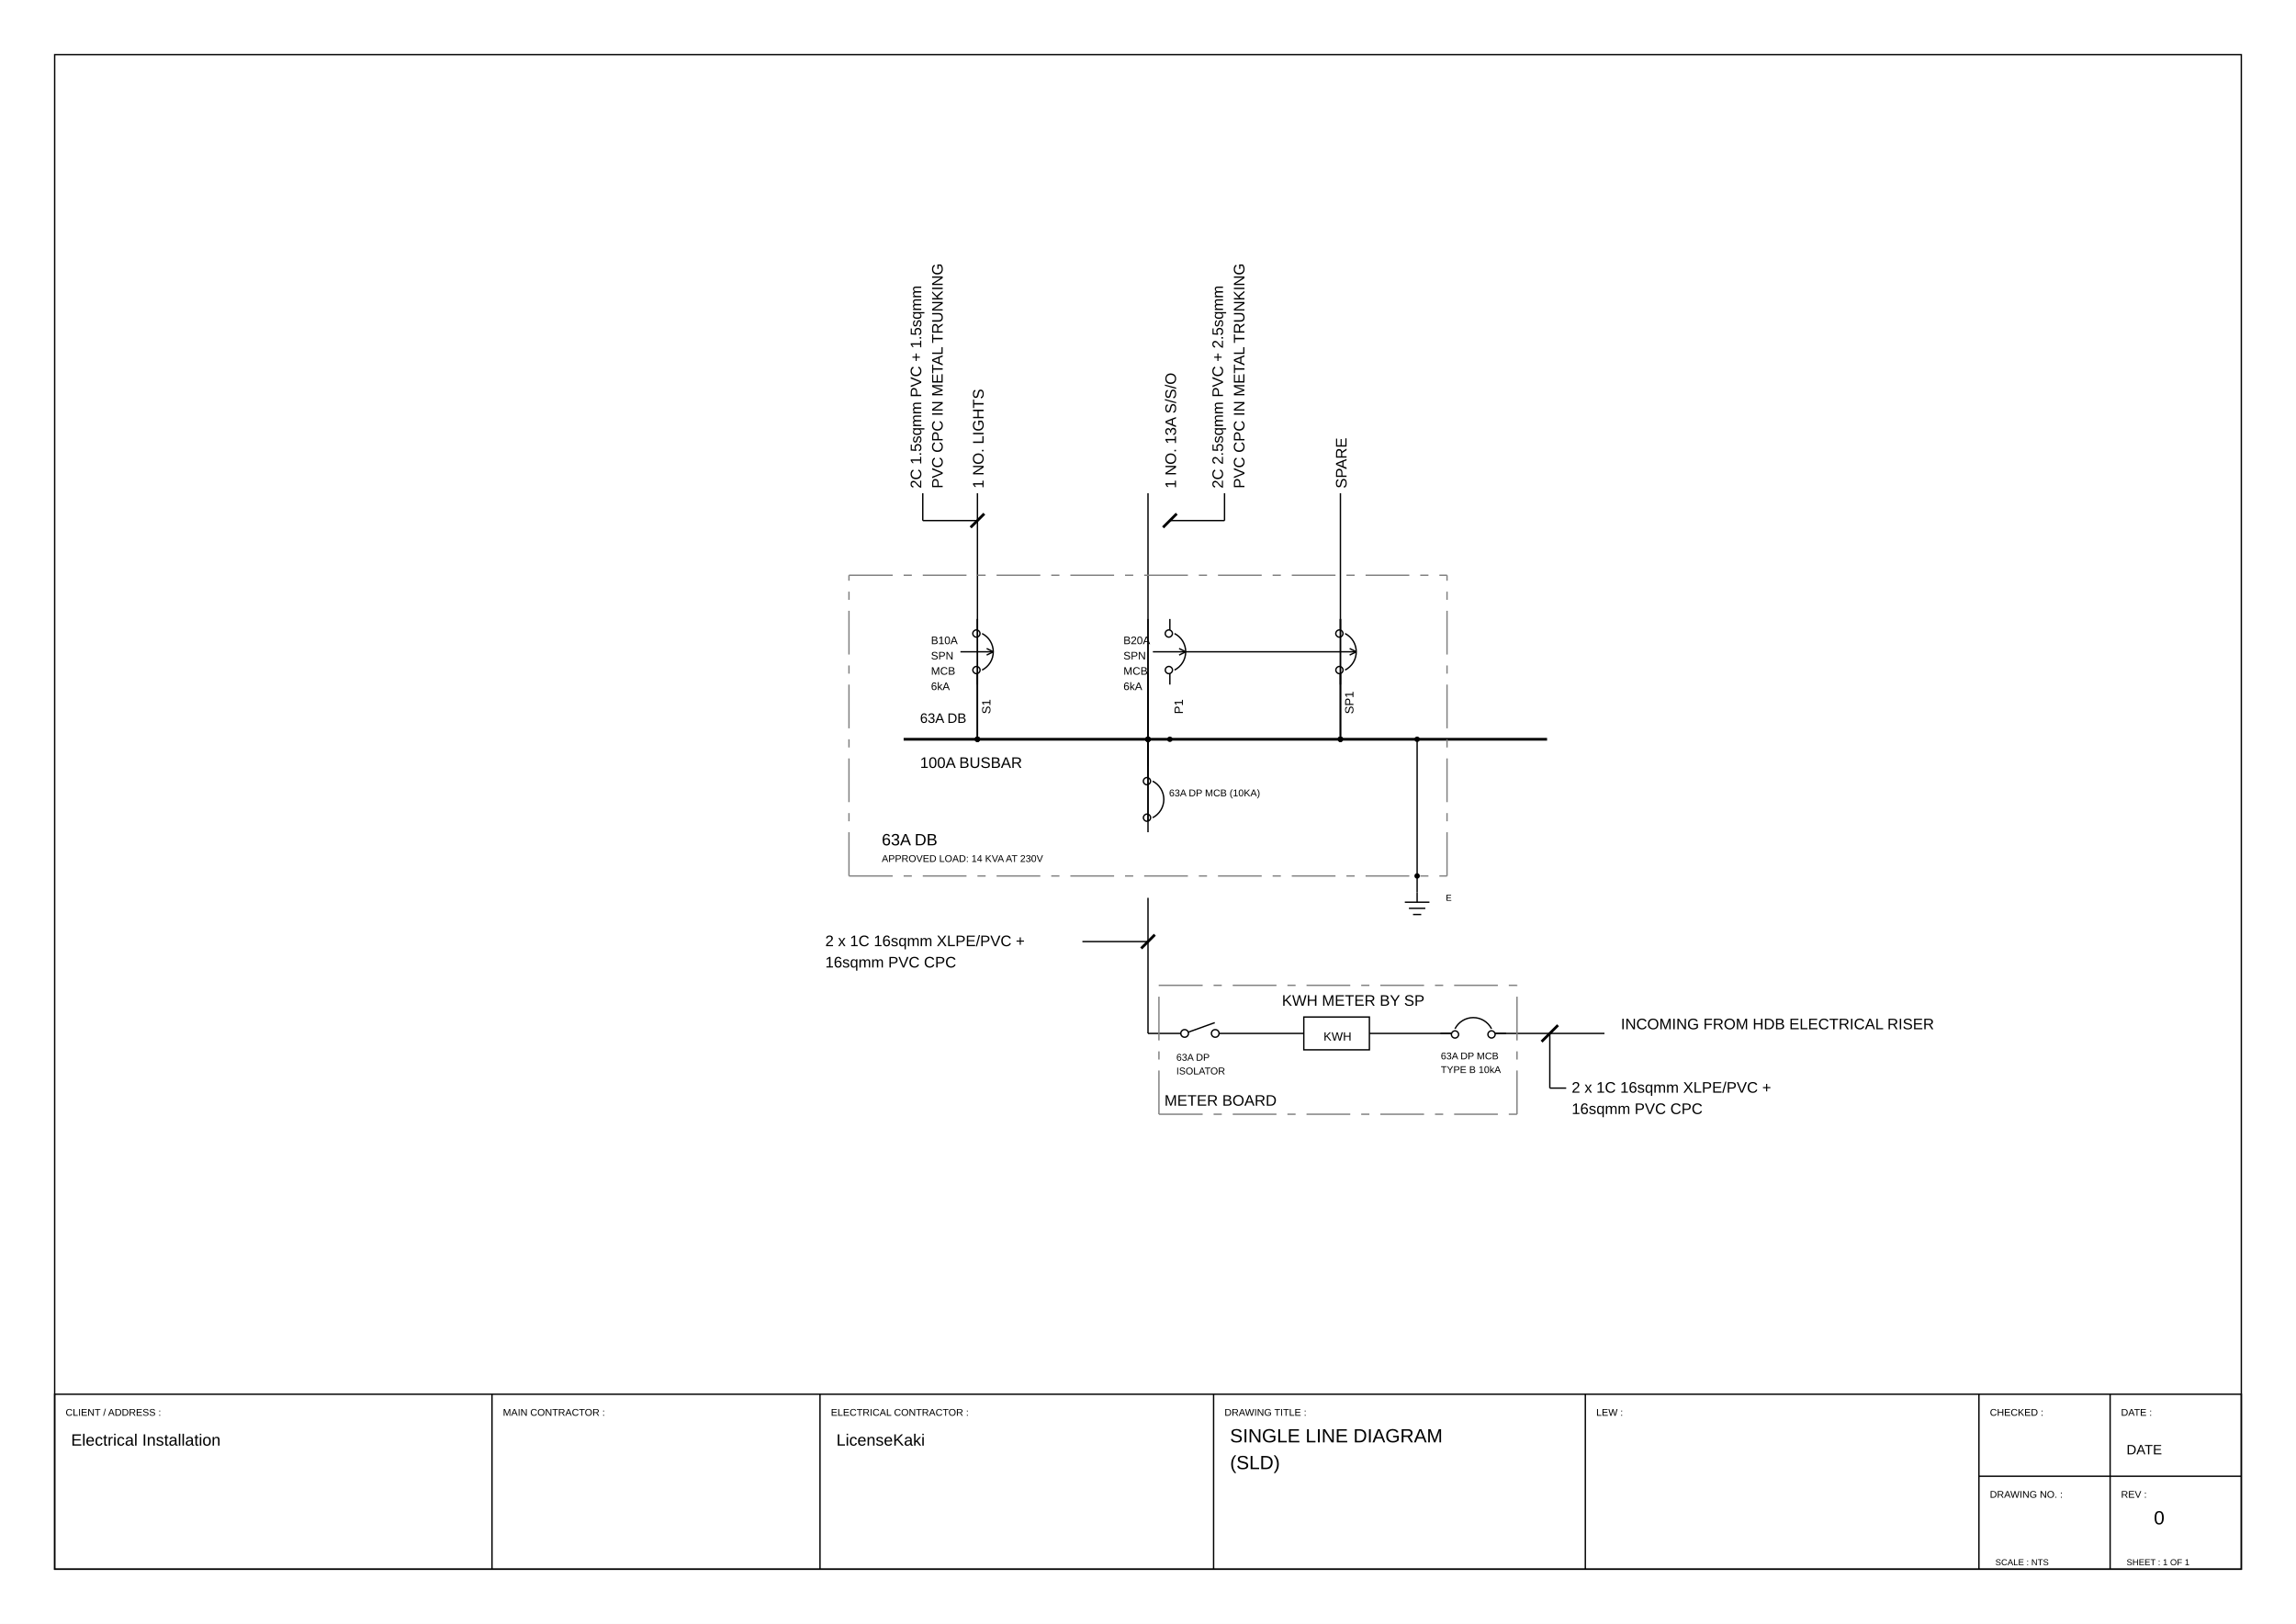
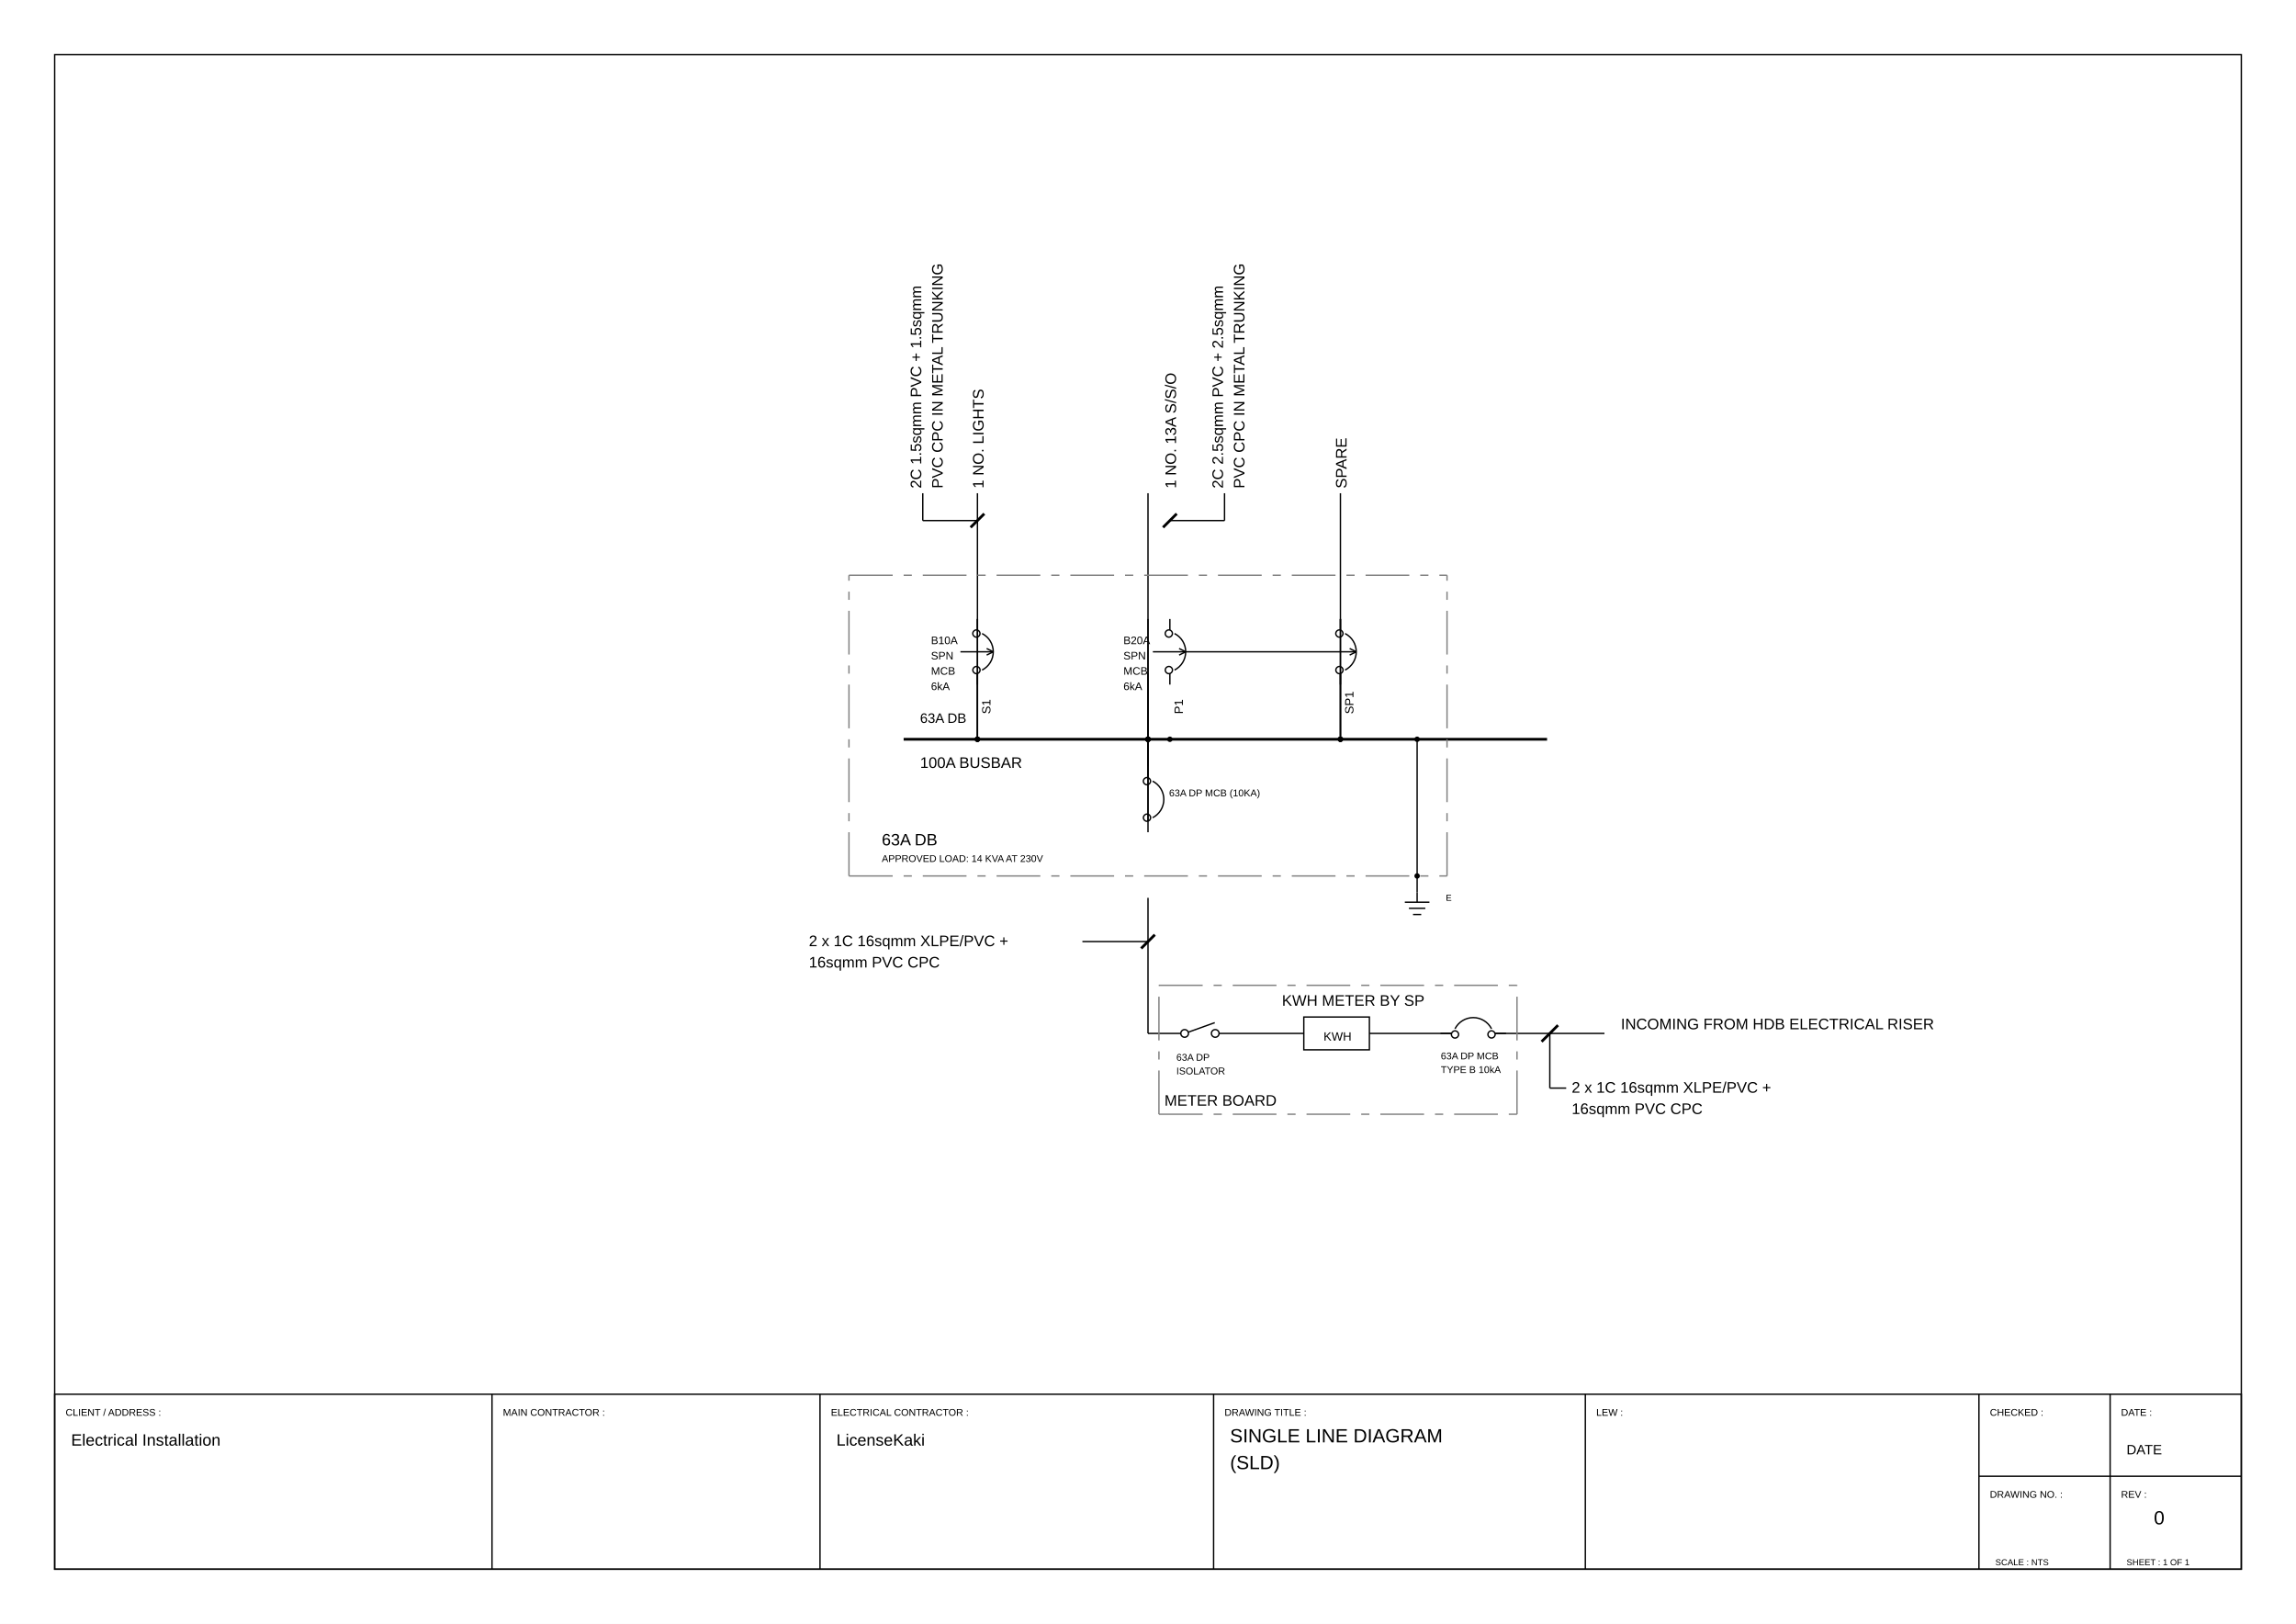
<svg xmlns="http://www.w3.org/2000/svg" viewBox="0 0 420.0 297.0" width="420.0mm" height="297.0mm">
  <rect width="420.0" height="297.0" fill="white" />
  <polygon points="10.00,287.00 410.00,287.00 410.00,10.00 10.00,10.00" stroke="#000000" stroke-width="0.25" fill="none" />
  <polygon points="10.00,287.00 410.00,287.00 410.00,255.00 10.00,255.00" stroke="#000000" stroke-width="0.25" fill="none" />
  <line x1="90.00" y1="255.00" x2="90.00" y2="287.00" stroke="#000000" stroke-width="0.25" fill="none" />
  <line x1="150.00" y1="255.00" x2="150.00" y2="287.00" stroke="#000000" stroke-width="0.25" fill="none" />
  <line x1="222.00" y1="255.00" x2="222.00" y2="287.00" stroke="#000000" stroke-width="0.25" fill="none" />
  <line x1="290.00" y1="255.00" x2="290.00" y2="287.00" stroke="#000000" stroke-width="0.25" fill="none" />
  <line x1="362.00" y1="255.00" x2="362.00" y2="287.00" stroke="#000000" stroke-width="0.25" fill="none" />
  <line x1="362.00" y1="270.00" x2="410.00" y2="270.00" stroke="#000000" stroke-width="0.25" fill="none" />
  <line x1="386.00" y1="255.00" x2="386.00" y2="287.00" stroke="#000000" stroke-width="0.25" fill="none" />
  <text x="12.00" y="258.94" font-family="Arial, Helvetica, sans-serif" font-size="1.8" fill="#000000">CLIENT / ADDRESS :</text>
  <text x="92.00" y="258.94" font-family="Arial, Helvetica, sans-serif" font-size="1.8" fill="#000000">MAIN CONTRACTOR :</text>
  <text x="152.00" y="258.94" font-family="Arial, Helvetica, sans-serif" font-size="1.8" fill="#000000">ELECTRICAL CONTRACTOR :</text>
  <text x="224.00" y="258.94" font-family="Arial, Helvetica, sans-serif" font-size="1.8" fill="#000000">DRAWING TITLE :</text>
  <text x="292.00" y="258.94" font-family="Arial, Helvetica, sans-serif" font-size="1.8" fill="#000000">LEW :</text>
  <text x="364.00" y="258.94" font-family="Arial, Helvetica, sans-serif" font-size="1.8" fill="#000000">CHECKED :</text>
  <text x="388.00" y="258.94" font-family="Arial, Helvetica, sans-serif" font-size="1.8" fill="#000000">DATE :</text>
  <text x="364.00" y="273.94" font-family="Arial, Helvetica, sans-serif" font-size="1.8" fill="#000000">DRAWING NO. :</text>
  <text x="388.00" y="273.94" font-family="Arial, Helvetica, sans-serif" font-size="1.8" fill="#000000">REV :</text>
  <circle cx="222.30" cy="189.01" r="0.70" stroke="#000000" stroke-width="0.25" fill="none" />
  <circle cx="216.70" cy="189.01" r="0.70" stroke="#000000" stroke-width="0.25" fill="none" />
  <polyline points="217.36,188.78 222.21,187.04" stroke="#000000" stroke-width="0.25" fill="none" />
  <text x="215.18" y="194.00" font-family="Arial, Helvetica, sans-serif" font-size="1.8" fill="#000000">
    <tspan x="215.18">63A DP</tspan>
    <tspan x="215.18" dy="2.5">ISOLATOR</tspan>
  </text>
  <polygon points="238.50,186.01 250.50,186.01 250.50,192.01 238.50,192.01" stroke="#000000" stroke-width="0.25" fill="none" />
  <text x="242.10" y="190.32" font-family="Arial, Helvetica, sans-serif" font-size="2.2" fill="#000000">KWH</text>
  <text x="234.50" y="183.95" font-family="Arial, Helvetica, sans-serif" font-size="2.8" fill="#000000">KWH METER BY SP</text>
  <path d="M 272.84,188.16 A 3.75,3.75 0 0,0 266.16,188.16" stroke="#000000" stroke-width="0.25" fill="none" />
  <circle cx="266.16" cy="189.20" r="0.66" stroke="#000000" stroke-width="0.25" fill="none" />
  <circle cx="272.84" cy="189.19" r="0.66" stroke="#000000" stroke-width="0.25" fill="none" />
  <line x1="265.50" y1="189.01" x2="263.50" y2="189.01" stroke="#000000" stroke-width="0.25" fill="none" />
  <line x1="273.50" y1="189.01" x2="275.50" y2="189.01" stroke="#000000" stroke-width="0.25" fill="none" />
  <text x="263.56" y="193.75" font-family="Arial, Helvetica, sans-serif" font-size="1.8" fill="#000000">
    <tspan x="263.56">63A DP MCB</tspan>
    <tspan x="263.56" dy="2.5">TYPE B 10kA</tspan>
  </text>
  <text x="296.50" y="188.25" font-family="Arial, Helvetica, sans-serif" font-size="2.8" fill="#000000">INCOMING FROM HDB ELECTRICAL RISER</text>
  <text x="287.50" y="199.85" font-family="Arial, Helvetica, sans-serif" font-size="2.8" fill="#000000">
    <tspan x="287.50">2 x 1C 16sqmm XLPE/PVC +</tspan>
    <tspan x="287.50" dy="3.9">16sqmm PVC CPC</tspan>
  </text>
-   <text x="150.96" y="173.05" font-family="Arial, Helvetica, sans-serif" font-size="2.8" fill="#000000">
-     <tspan x="150.96">2 x 1C 16sqmm XLPE/PVC +</tspan>
-     <tspan x="150.96" dy="3.9">16sqmm PVC CPC</tspan>
+   <text x="147.96" y="173.05" font-family="Arial, Helvetica, sans-serif" font-size="2.8" fill="#000000">
+     <tspan x="147.96">2 x 1C 16sqmm XLPE/PVC +</tspan>
+     <tspan x="147.96" dy="3.9">16sqmm PVC CPC</tspan>
  </text>
  <text x="213.00" y="202.23" font-family="Arial, Helvetica, sans-serif" font-size="2.8" fill="#000000">METER BOARD</text>
  <path d="M 210.85,149.55 A 3.75,3.75 0 0,0 210.85,142.87" stroke="#000000" stroke-width="0.25" fill="none" />
  <circle cx="209.81" cy="142.87" r="0.66" stroke="#000000" stroke-width="0.25" fill="none" />
  <circle cx="209.82" cy="149.55" r="0.66" stroke="#000000" stroke-width="0.25" fill="none" />
  <line x1="210.00" y1="150.21" x2="210.00" y2="152.21" stroke="#000000" stroke-width="0.25" fill="none" />
  <line x1="210.00" y1="142.21" x2="210.00" y2="140.21" stroke="#000000" stroke-width="0.25" fill="none" />
  <text x="213.85" y="145.65" font-family="Arial, Helvetica, sans-serif" font-size="1.8" fill="#000000">63A DP MCB (10KA)</text>
  <line x1="165.30" y1="135.21" x2="283.00" y2="135.21" stroke="#000000" stroke-width="0.50" fill="none" />
  <text x="168.30" y="132.21" font-family="Arial, Helvetica, sans-serif" font-size="2.5" fill="#000000">63A DB</text>
  <text x="168.30" y="140.45" font-family="Arial, Helvetica, sans-serif" font-size="2.8" fill="#000000">100A BUSBAR</text>
  <text x="180.30" y="131.47" font-family="Arial, Helvetica, sans-serif" font-size="2.2" fill="#000000" transform="rotate(-90.0,180.30,130.59)">S1</text>
  <path d="M 179.65,122.55 A 3.75,3.75 0 0,0 179.65,115.87" stroke="#000000" stroke-width="0.25" fill="none" />
  <circle cx="178.61" cy="115.87" r="0.66" stroke="#000000" stroke-width="0.25" fill="none" />
  <circle cx="178.62" cy="122.55" r="0.66" stroke="#000000" stroke-width="0.25" fill="none" />
  <line x1="178.80" y1="123.21" x2="178.80" y2="125.21" stroke="#000000" stroke-width="0.25" fill="none" />
  <line x1="178.80" y1="115.21" x2="178.80" y2="113.21" stroke="#000000" stroke-width="0.25" fill="none" />
  <line x1="175.69" y1="119.21" x2="181.69" y2="119.21" stroke="#000000" stroke-width="0.25" fill="none" />
  <line x1="181.69" y1="119.21" x2="180.49" y2="118.61" stroke="#000000" stroke-width="0.25" fill="none" />
  <line x1="181.69" y1="119.21" x2="180.49" y2="119.81" stroke="#000000" stroke-width="0.25" fill="none" />
  <text x="170.30" y="117.81" font-family="Arial, Helvetica, sans-serif" font-size="2.0" fill="#000000">
    <tspan x="170.30">B10A</tspan>
    <tspan x="170.30" dy="2.8">SPN</tspan>
    <tspan x="170.30" dy="2.8">MCB</tspan>
    <tspan x="170.30" dy="2.8">6kA</tspan>
  </text>
  <text x="178.80" y="90.45" font-family="Arial, Helvetica, sans-serif" font-size="2.8" fill="#000000" transform="rotate(-90.0,178.80,89.33)">1 NO. LIGHTS</text>
  <text x="215.50" y="131.47" font-family="Arial, Helvetica, sans-serif" font-size="2.2" fill="#000000" transform="rotate(-90.0,215.50,130.59)">P1</text>
  <path d="M 214.85,122.55 A 3.75,3.75 0 0,0 214.85,115.87" stroke="#000000" stroke-width="0.25" fill="none" />
  <circle cx="213.81" cy="115.87" r="0.66" stroke="#000000" stroke-width="0.25" fill="none" />
  <circle cx="213.82" cy="122.55" r="0.66" stroke="#000000" stroke-width="0.25" fill="none" />
  <line x1="214.00" y1="123.21" x2="214.00" y2="125.21" stroke="#000000" stroke-width="0.25" fill="none" />
  <line x1="214.00" y1="115.21" x2="214.00" y2="113.21" stroke="#000000" stroke-width="0.25" fill="none" />
  <line x1="210.89" y1="119.21" x2="216.89" y2="119.21" stroke="#000000" stroke-width="0.25" fill="none" />
  <line x1="216.89" y1="119.21" x2="215.69" y2="118.61" stroke="#000000" stroke-width="0.25" fill="none" />
  <line x1="216.89" y1="119.21" x2="215.69" y2="119.81" stroke="#000000" stroke-width="0.25" fill="none" />
  <text x="205.50" y="117.81" font-family="Arial, Helvetica, sans-serif" font-size="2.0" fill="#000000">
    <tspan x="205.50">B20A</tspan>
    <tspan x="205.50" dy="2.8">SPN</tspan>
    <tspan x="205.50" dy="2.8">MCB</tspan>
    <tspan x="205.50" dy="2.8">6kA</tspan>
  </text>
  <text x="214.00" y="90.45" font-family="Arial, Helvetica, sans-serif" font-size="2.8" fill="#000000" transform="rotate(-90.0,214.00,89.33)">1 NO. 13A S/S/O</text>
  <text x="246.70" y="131.47" font-family="Arial, Helvetica, sans-serif" font-size="2.2" fill="#000000" transform="rotate(-90.0,246.70,130.59)">SP1</text>
  <path d="M 246.05,122.55 A 3.75,3.75 0 0,0 246.05,115.87" stroke="#000000" stroke-width="0.25" fill="none" />
  <circle cx="245.01" cy="115.87" r="0.66" stroke="#000000" stroke-width="0.25" fill="none" />
  <circle cx="245.02" cy="122.55" r="0.66" stroke="#000000" stroke-width="0.25" fill="none" />
  <line x1="245.20" y1="123.21" x2="245.20" y2="125.21" stroke="#000000" stroke-width="0.25" fill="none" />
  <line x1="245.20" y1="115.21" x2="245.20" y2="113.21" stroke="#000000" stroke-width="0.25" fill="none" />
  <line x1="216.89" y1="119.21" x2="248.09" y2="119.21" stroke="#000000" stroke-width="0.25" fill="none" />
  <line x1="248.09" y1="119.21" x2="246.89" y2="118.61" stroke="#000000" stroke-width="0.25" fill="none" />
  <line x1="248.09" y1="119.21" x2="246.89" y2="119.81" stroke="#000000" stroke-width="0.25" fill="none" />
  <text x="245.20" y="90.45" font-family="Arial, Helvetica, sans-serif" font-size="2.8" fill="#000000" transform="rotate(-90.0,245.20,89.33)">SPARE</text>
  <text x="167.40" y="90.45" font-family="Arial, Helvetica, sans-serif" font-size="2.8" fill="#000000" transform="rotate(-90.0,167.40,89.33)">2C 1.5sqmm PVC + 1.5sqmm</text>
  <text x="171.32" y="90.45" font-family="Arial, Helvetica, sans-serif" font-size="2.8" fill="#000000" transform="rotate(-90.0,171.32,89.33)">PVC CPC IN METAL TRUNKING</text>
  <text x="222.60" y="90.45" font-family="Arial, Helvetica, sans-serif" font-size="2.8" fill="#000000" transform="rotate(-90.0,222.60,89.33)">2C 2.5sqmm PVC + 2.5sqmm</text>
  <text x="226.52" y="90.45" font-family="Arial, Helvetica, sans-serif" font-size="2.8" fill="#000000" transform="rotate(-90.0,226.52,89.33)">PVC CPC IN METAL TRUNKING</text>
  <text x="161.30" y="154.61" font-family="Arial, Helvetica, sans-serif" font-size="3.0" fill="#000000">63A DB</text>
  <text x="161.30" y="157.65" font-family="Arial, Helvetica, sans-serif" font-size="1.8" fill="#000000">APPROVED LOAD: 14 KVA AT 230V</text>
  <line x1="259.23" y1="163.21" x2="259.23" y2="165.01" stroke="#000000" stroke-width="0.25" fill="none" />
  <line x1="256.98" y1="165.01" x2="261.48" y2="165.01" stroke="#000000" stroke-width="0.25" fill="none" />
  <line x1="257.73" y1="166.13" x2="260.73" y2="166.13" stroke="#000000" stroke-width="0.25" fill="none" />
  <line x1="258.48" y1="167.26" x2="259.98" y2="167.26" stroke="#000000" stroke-width="0.25" fill="none" />
  <text x="264.48" y="164.74" font-family="Arial, Helvetica, sans-serif" font-size="1.6" fill="#000000">E</text>
  <line x1="210.00" y1="189.01" x2="216.00" y2="189.01" stroke="#000000" stroke-width="0.25" fill="none" />
  <line x1="223.00" y1="189.01" x2="238.50" y2="189.01" stroke="#000000" stroke-width="0.25" fill="none" />
  <line x1="250.50" y1="189.01" x2="265.50" y2="189.01" stroke="#000000" stroke-width="0.25" fill="none" />
  <line x1="273.50" y1="189.01" x2="293.50" y2="189.01" stroke="#000000" stroke-width="0.25" fill="none" />
  <line x1="283.50" y1="189.01" x2="283.50" y2="199.01" stroke="#000000" stroke-width="0.25" fill="none" />
  <line x1="210.00" y1="189.01" x2="210.00" y2="164.21" stroke="#000000" stroke-width="0.25" fill="none" />
  <line x1="210.00" y1="135.21" x2="210.00" y2="150.21" stroke="#000000" stroke-width="0.25" fill="none" />
  <line x1="210.00" y1="135.21" x2="210.00" y2="150.21" stroke="#000000" stroke-width="0.25" fill="none" />
  <line x1="210.00" y1="135.21" x2="210.00" y2="140.21" stroke="#000000" stroke-width="0.25" fill="none" />
  <line x1="210.00" y1="140.21" x2="210.00" y2="135.21" stroke="#000000" stroke-width="0.25" fill="none" />
  <line x1="178.80" y1="135.21" x2="178.80" y2="123.21" stroke="#000000" stroke-width="0.25" fill="none" />
  <line x1="178.80" y1="135.21" x2="178.80" y2="113.21" stroke="#000000" stroke-width="0.25" fill="none" />
  <line x1="178.80" y1="135.21" x2="178.80" y2="90.21" stroke="#000000" stroke-width="0.25" fill="none" />
  <line x1="210.00" y1="135.21" x2="210.00" y2="123.21" stroke="#000000" stroke-width="0.25" fill="none" />
  <line x1="210.00" y1="135.21" x2="210.00" y2="113.21" stroke="#000000" stroke-width="0.25" fill="none" />
  <line x1="210.00" y1="135.21" x2="210.00" y2="90.21" stroke="#000000" stroke-width="0.25" fill="none" />
  <line x1="245.20" y1="135.21" x2="245.20" y2="123.21" stroke="#000000" stroke-width="0.25" fill="none" />
  <line x1="245.20" y1="135.21" x2="245.20" y2="113.21" stroke="#000000" stroke-width="0.25" fill="none" />
  <line x1="245.20" y1="135.21" x2="245.20" y2="90.21" stroke="#000000" stroke-width="0.25" fill="none" />
  <line x1="168.80" y1="95.21" x2="168.80" y2="90.21" stroke="#000000" stroke-width="0.25" fill="none" />
  <line x1="224.00" y1="95.21" x2="224.00" y2="90.21" stroke="#000000" stroke-width="0.25" fill="none" />
  <line x1="259.23" y1="135.21" x2="259.23" y2="163.21" stroke="#000000" stroke-width="0.25" fill="none" />
  <line x1="282.00" y1="190.51" x2="285.00" y2="187.51" stroke="#000000" stroke-width="0.50" fill="none" />
  <line x1="208.75" y1="173.46" x2="211.25" y2="170.96" stroke="#000000" stroke-width="0.50" fill="none" />
  <line x1="177.55" y1="96.46" x2="180.05" y2="93.96" stroke="#000000" stroke-width="0.50" fill="none" />
  <line x1="212.75" y1="96.46" x2="215.25" y2="93.96" stroke="#000000" stroke-width="0.50" fill="none" />
  <line x1="283.50" y1="199.01" x2="286.50" y2="199.01" stroke="#000000" stroke-width="0.25" fill="none" />
  <line x1="210.00" y1="172.21" x2="198.00" y2="172.21" stroke="#000000" stroke-width="0.25" fill="none" />
  <line x1="168.80" y1="95.21" x2="178.80" y2="95.21" stroke="#000000" stroke-width="0.25" fill="none" />
  <line x1="214.00" y1="95.21" x2="224.00" y2="95.21" stroke="#000000" stroke-width="0.25" fill="none" />
  <line x1="212.00" y1="203.79" x2="220.00" y2="203.79" stroke="#808080" stroke-width="0.25" fill="none" />
  <line x1="222.00" y1="203.79" x2="223.50" y2="203.79" stroke="#808080" stroke-width="0.25" fill="none" />
  <line x1="225.50" y1="203.79" x2="233.50" y2="203.79" stroke="#808080" stroke-width="0.25" fill="none" />
  <line x1="235.50" y1="203.79" x2="237.00" y2="203.79" stroke="#808080" stroke-width="0.25" fill="none" />
  <line x1="239.00" y1="203.79" x2="247.00" y2="203.79" stroke="#808080" stroke-width="0.25" fill="none" />
  <line x1="249.00" y1="203.79" x2="250.50" y2="203.79" stroke="#808080" stroke-width="0.25" fill="none" />
  <line x1="252.50" y1="203.79" x2="260.50" y2="203.79" stroke="#808080" stroke-width="0.25" fill="none" />
  <line x1="262.50" y1="203.79" x2="264.00" y2="203.79" stroke="#808080" stroke-width="0.25" fill="none" />
  <line x1="266.00" y1="203.79" x2="274.00" y2="203.79" stroke="#808080" stroke-width="0.25" fill="none" />
  <line x1="276.00" y1="203.79" x2="277.50" y2="203.79" stroke="#808080" stroke-width="0.25" fill="none" />
  <line x1="212.00" y1="180.21" x2="220.00" y2="180.21" stroke="#808080" stroke-width="0.25" fill="none" />
  <line x1="222.00" y1="180.21" x2="223.50" y2="180.21" stroke="#808080" stroke-width="0.25" fill="none" />
  <line x1="225.50" y1="180.21" x2="233.50" y2="180.21" stroke="#808080" stroke-width="0.25" fill="none" />
  <line x1="235.50" y1="180.21" x2="237.00" y2="180.21" stroke="#808080" stroke-width="0.25" fill="none" />
  <line x1="239.00" y1="180.21" x2="247.00" y2="180.21" stroke="#808080" stroke-width="0.25" fill="none" />
  <line x1="249.00" y1="180.21" x2="250.50" y2="180.21" stroke="#808080" stroke-width="0.25" fill="none" />
  <line x1="252.50" y1="180.21" x2="260.50" y2="180.21" stroke="#808080" stroke-width="0.25" fill="none" />
  <line x1="262.50" y1="180.21" x2="264.00" y2="180.21" stroke="#808080" stroke-width="0.25" fill="none" />
  <line x1="266.00" y1="180.21" x2="274.00" y2="180.21" stroke="#808080" stroke-width="0.25" fill="none" />
  <line x1="276.00" y1="180.21" x2="277.50" y2="180.21" stroke="#808080" stroke-width="0.25" fill="none" />
  <line x1="212.00" y1="203.79" x2="212.00" y2="195.79" stroke="#808080" stroke-width="0.25" fill="none" />
  <line x1="212.00" y1="193.79" x2="212.00" y2="192.29" stroke="#808080" stroke-width="0.25" fill="none" />
  <line x1="212.00" y1="190.29" x2="212.00" y2="182.29" stroke="#808080" stroke-width="0.25" fill="none" />
  <line x1="212.00" y1="180.29" x2="212.00" y2="180.21" stroke="#808080" stroke-width="0.25" fill="none" />
  <line x1="277.50" y1="203.79" x2="277.50" y2="195.79" stroke="#808080" stroke-width="0.25" fill="none" />
  <line x1="277.50" y1="193.79" x2="277.50" y2="192.29" stroke="#808080" stroke-width="0.25" fill="none" />
  <line x1="277.50" y1="190.29" x2="277.50" y2="182.29" stroke="#808080" stroke-width="0.25" fill="none" />
  <line x1="277.50" y1="180.29" x2="277.50" y2="180.21" stroke="#808080" stroke-width="0.25" fill="none" />
  <line x1="155.30" y1="160.21" x2="163.30" y2="160.21" stroke="#808080" stroke-width="0.25" fill="none" />
  <line x1="165.30" y1="160.21" x2="166.80" y2="160.21" stroke="#808080" stroke-width="0.25" fill="none" />
  <line x1="168.80" y1="160.21" x2="176.80" y2="160.21" stroke="#808080" stroke-width="0.25" fill="none" />
  <line x1="178.80" y1="160.21" x2="180.30" y2="160.21" stroke="#808080" stroke-width="0.25" fill="none" />
  <line x1="182.30" y1="160.21" x2="190.30" y2="160.21" stroke="#808080" stroke-width="0.25" fill="none" />
  <line x1="192.30" y1="160.21" x2="193.80" y2="160.21" stroke="#808080" stroke-width="0.25" fill="none" />
  <line x1="195.80" y1="160.21" x2="203.80" y2="160.21" stroke="#808080" stroke-width="0.25" fill="none" />
  <line x1="205.80" y1="160.21" x2="207.30" y2="160.21" stroke="#808080" stroke-width="0.25" fill="none" />
  <line x1="209.30" y1="160.21" x2="217.30" y2="160.21" stroke="#808080" stroke-width="0.25" fill="none" />
  <line x1="219.30" y1="160.21" x2="220.80" y2="160.21" stroke="#808080" stroke-width="0.25" fill="none" />
  <line x1="222.80" y1="160.21" x2="230.80" y2="160.21" stroke="#808080" stroke-width="0.25" fill="none" />
  <line x1="232.80" y1="160.21" x2="234.30" y2="160.21" stroke="#808080" stroke-width="0.25" fill="none" />
  <line x1="236.30" y1="160.21" x2="244.30" y2="160.21" stroke="#808080" stroke-width="0.25" fill="none" />
  <line x1="246.30" y1="160.21" x2="247.80" y2="160.21" stroke="#808080" stroke-width="0.25" fill="none" />
  <line x1="249.80" y1="160.21" x2="257.80" y2="160.21" stroke="#808080" stroke-width="0.25" fill="none" />
  <line x1="259.80" y1="160.21" x2="261.30" y2="160.21" stroke="#808080" stroke-width="0.25" fill="none" />
  <line x1="263.30" y1="160.21" x2="264.70" y2="160.21" stroke="#808080" stroke-width="0.25" fill="none" />
  <line x1="155.30" y1="105.21" x2="163.30" y2="105.21" stroke="#808080" stroke-width="0.25" fill="none" />
  <line x1="165.30" y1="105.21" x2="166.80" y2="105.21" stroke="#808080" stroke-width="0.25" fill="none" />
  <line x1="168.80" y1="105.21" x2="176.80" y2="105.21" stroke="#808080" stroke-width="0.25" fill="none" />
  <line x1="178.80" y1="105.21" x2="180.30" y2="105.21" stroke="#808080" stroke-width="0.25" fill="none" />
  <line x1="182.30" y1="105.21" x2="190.30" y2="105.21" stroke="#808080" stroke-width="0.25" fill="none" />
  <line x1="192.30" y1="105.21" x2="193.80" y2="105.21" stroke="#808080" stroke-width="0.25" fill="none" />
  <line x1="195.80" y1="105.21" x2="203.80" y2="105.21" stroke="#808080" stroke-width="0.25" fill="none" />
  <line x1="205.80" y1="105.21" x2="207.30" y2="105.21" stroke="#808080" stroke-width="0.25" fill="none" />
  <line x1="209.30" y1="105.21" x2="217.30" y2="105.21" stroke="#808080" stroke-width="0.25" fill="none" />
  <line x1="219.30" y1="105.21" x2="220.80" y2="105.21" stroke="#808080" stroke-width="0.25" fill="none" />
  <line x1="222.80" y1="105.21" x2="230.80" y2="105.21" stroke="#808080" stroke-width="0.25" fill="none" />
  <line x1="232.80" y1="105.21" x2="234.30" y2="105.21" stroke="#808080" stroke-width="0.25" fill="none" />
  <line x1="236.30" y1="105.21" x2="244.30" y2="105.21" stroke="#808080" stroke-width="0.25" fill="none" />
  <line x1="246.30" y1="105.21" x2="247.80" y2="105.21" stroke="#808080" stroke-width="0.25" fill="none" />
  <line x1="249.80" y1="105.21" x2="257.80" y2="105.21" stroke="#808080" stroke-width="0.25" fill="none" />
  <line x1="259.80" y1="105.21" x2="261.30" y2="105.21" stroke="#808080" stroke-width="0.25" fill="none" />
  <line x1="263.30" y1="105.21" x2="264.70" y2="105.21" stroke="#808080" stroke-width="0.25" fill="none" />
  <line x1="155.30" y1="160.21" x2="155.30" y2="152.21" stroke="#808080" stroke-width="0.25" fill="none" />
  <line x1="155.30" y1="150.21" x2="155.30" y2="148.71" stroke="#808080" stroke-width="0.25" fill="none" />
  <line x1="155.30" y1="146.71" x2="155.30" y2="138.71" stroke="#808080" stroke-width="0.25" fill="none" />
  <line x1="155.30" y1="136.71" x2="155.30" y2="135.21" stroke="#808080" stroke-width="0.25" fill="none" />
  <line x1="155.30" y1="133.21" x2="155.30" y2="125.21" stroke="#808080" stroke-width="0.25" fill="none" />
  <line x1="155.30" y1="123.21" x2="155.30" y2="121.71" stroke="#808080" stroke-width="0.25" fill="none" />
  <line x1="155.30" y1="119.71" x2="155.30" y2="111.71" stroke="#808080" stroke-width="0.25" fill="none" />
  <line x1="155.30" y1="109.71" x2="155.30" y2="108.21" stroke="#808080" stroke-width="0.25" fill="none" />
  <line x1="155.30" y1="106.21" x2="155.30" y2="105.21" stroke="#808080" stroke-width="0.25" fill="none" />
  <line x1="264.70" y1="160.21" x2="264.70" y2="152.21" stroke="#808080" stroke-width="0.25" fill="none" />
  <line x1="264.70" y1="150.21" x2="264.70" y2="148.71" stroke="#808080" stroke-width="0.25" fill="none" />
  <line x1="264.70" y1="146.71" x2="264.70" y2="138.71" stroke="#808080" stroke-width="0.25" fill="none" />
  <line x1="264.70" y1="136.71" x2="264.70" y2="135.21" stroke="#808080" stroke-width="0.25" fill="none" />
  <line x1="264.70" y1="133.21" x2="264.70" y2="125.21" stroke="#808080" stroke-width="0.25" fill="none" />
  <line x1="264.70" y1="123.21" x2="264.70" y2="121.71" stroke="#808080" stroke-width="0.25" fill="none" />
  <line x1="264.70" y1="119.71" x2="264.70" y2="111.71" stroke="#808080" stroke-width="0.25" fill="none" />
  <line x1="264.70" y1="109.71" x2="264.70" y2="108.21" stroke="#808080" stroke-width="0.25" fill="none" />
  <line x1="264.70" y1="106.21" x2="264.70" y2="105.21" stroke="#808080" stroke-width="0.25" fill="none" />
  <circle cx="178.80" cy="135.21" r="0.50" fill="rgb(0,0,0)" stroke="none" />
  <circle cx="214.00" cy="135.21" r="0.50" fill="rgb(0,0,0)" stroke="none" />
  <circle cx="245.20" cy="135.21" r="0.50" fill="rgb(0,0,0)" stroke="none" />
  <circle cx="259.23" cy="160.21" r="0.50" fill="rgb(0,0,0)" stroke="none" />
  <circle cx="210.00" cy="135.21" r="0.50" fill="rgb(0,0,0)" stroke="none" />
  <circle cx="210.00" cy="135.21" r="0.50" fill="rgb(0,0,0)" stroke="none" />
  <circle cx="210.00" cy="135.21" r="0.50" fill="rgb(0,0,0)" stroke="none" />
  <circle cx="178.80" cy="135.21" r="0.50" fill="rgb(0,0,0)" stroke="none" />
  <circle cx="178.80" cy="135.21" r="0.50" fill="rgb(0,0,0)" stroke="none" />
  <circle cx="210.00" cy="135.21" r="0.50" fill="rgb(0,0,0)" stroke="none" />
  <circle cx="210.00" cy="135.21" r="0.50" fill="rgb(0,0,0)" stroke="none" />
  <circle cx="245.20" cy="135.21" r="0.50" fill="rgb(0,0,0)" stroke="none" />
  <circle cx="245.20" cy="135.21" r="0.50" fill="rgb(0,0,0)" stroke="none" />
  <circle cx="259.23" cy="135.21" r="0.50" fill="rgb(0,0,0)" stroke="none" />
  <text x="13.00" y="264.40" font-family="Arial, Helvetica, sans-serif" font-size="3.0" fill="#000000">Electrical Installation</text>
  <text x="153.00" y="264.40" font-family="Arial, Helvetica, sans-serif" font-size="3.0" fill="#000000">LicenseKaki</text>
  <text x="225.00" y="263.80" font-family="Arial, Helvetica, sans-serif" font-size="3.5" fill="#000000">
    <tspan x="225.00">SINGLE LINE DIAGRAM</tspan>
    <tspan x="225.00" dy="4.9">(SLD)</tspan>
  </text>
  <text x="389.00" y="266.00" font-family="Arial, Helvetica, sans-serif" font-size="2.5" fill="#000000">DATE</text>
  <text x="365.00" y="278.00" font-family="Arial, Helvetica, sans-serif" font-size="2.5" fill="#000000" />
  <text x="394.00" y="278.80" font-family="Arial, Helvetica, sans-serif" font-size="3.5" fill="#000000">0</text>
  <text x="365.00" y="286.28" font-family="Arial, Helvetica, sans-serif" font-size="1.6" fill="#000000">SCALE : NTS</text>
  <text x="389.00" y="286.28" font-family="Arial, Helvetica, sans-serif" font-size="1.6" fill="#000000">SHEET : 1 OF 1</text>
</svg>
